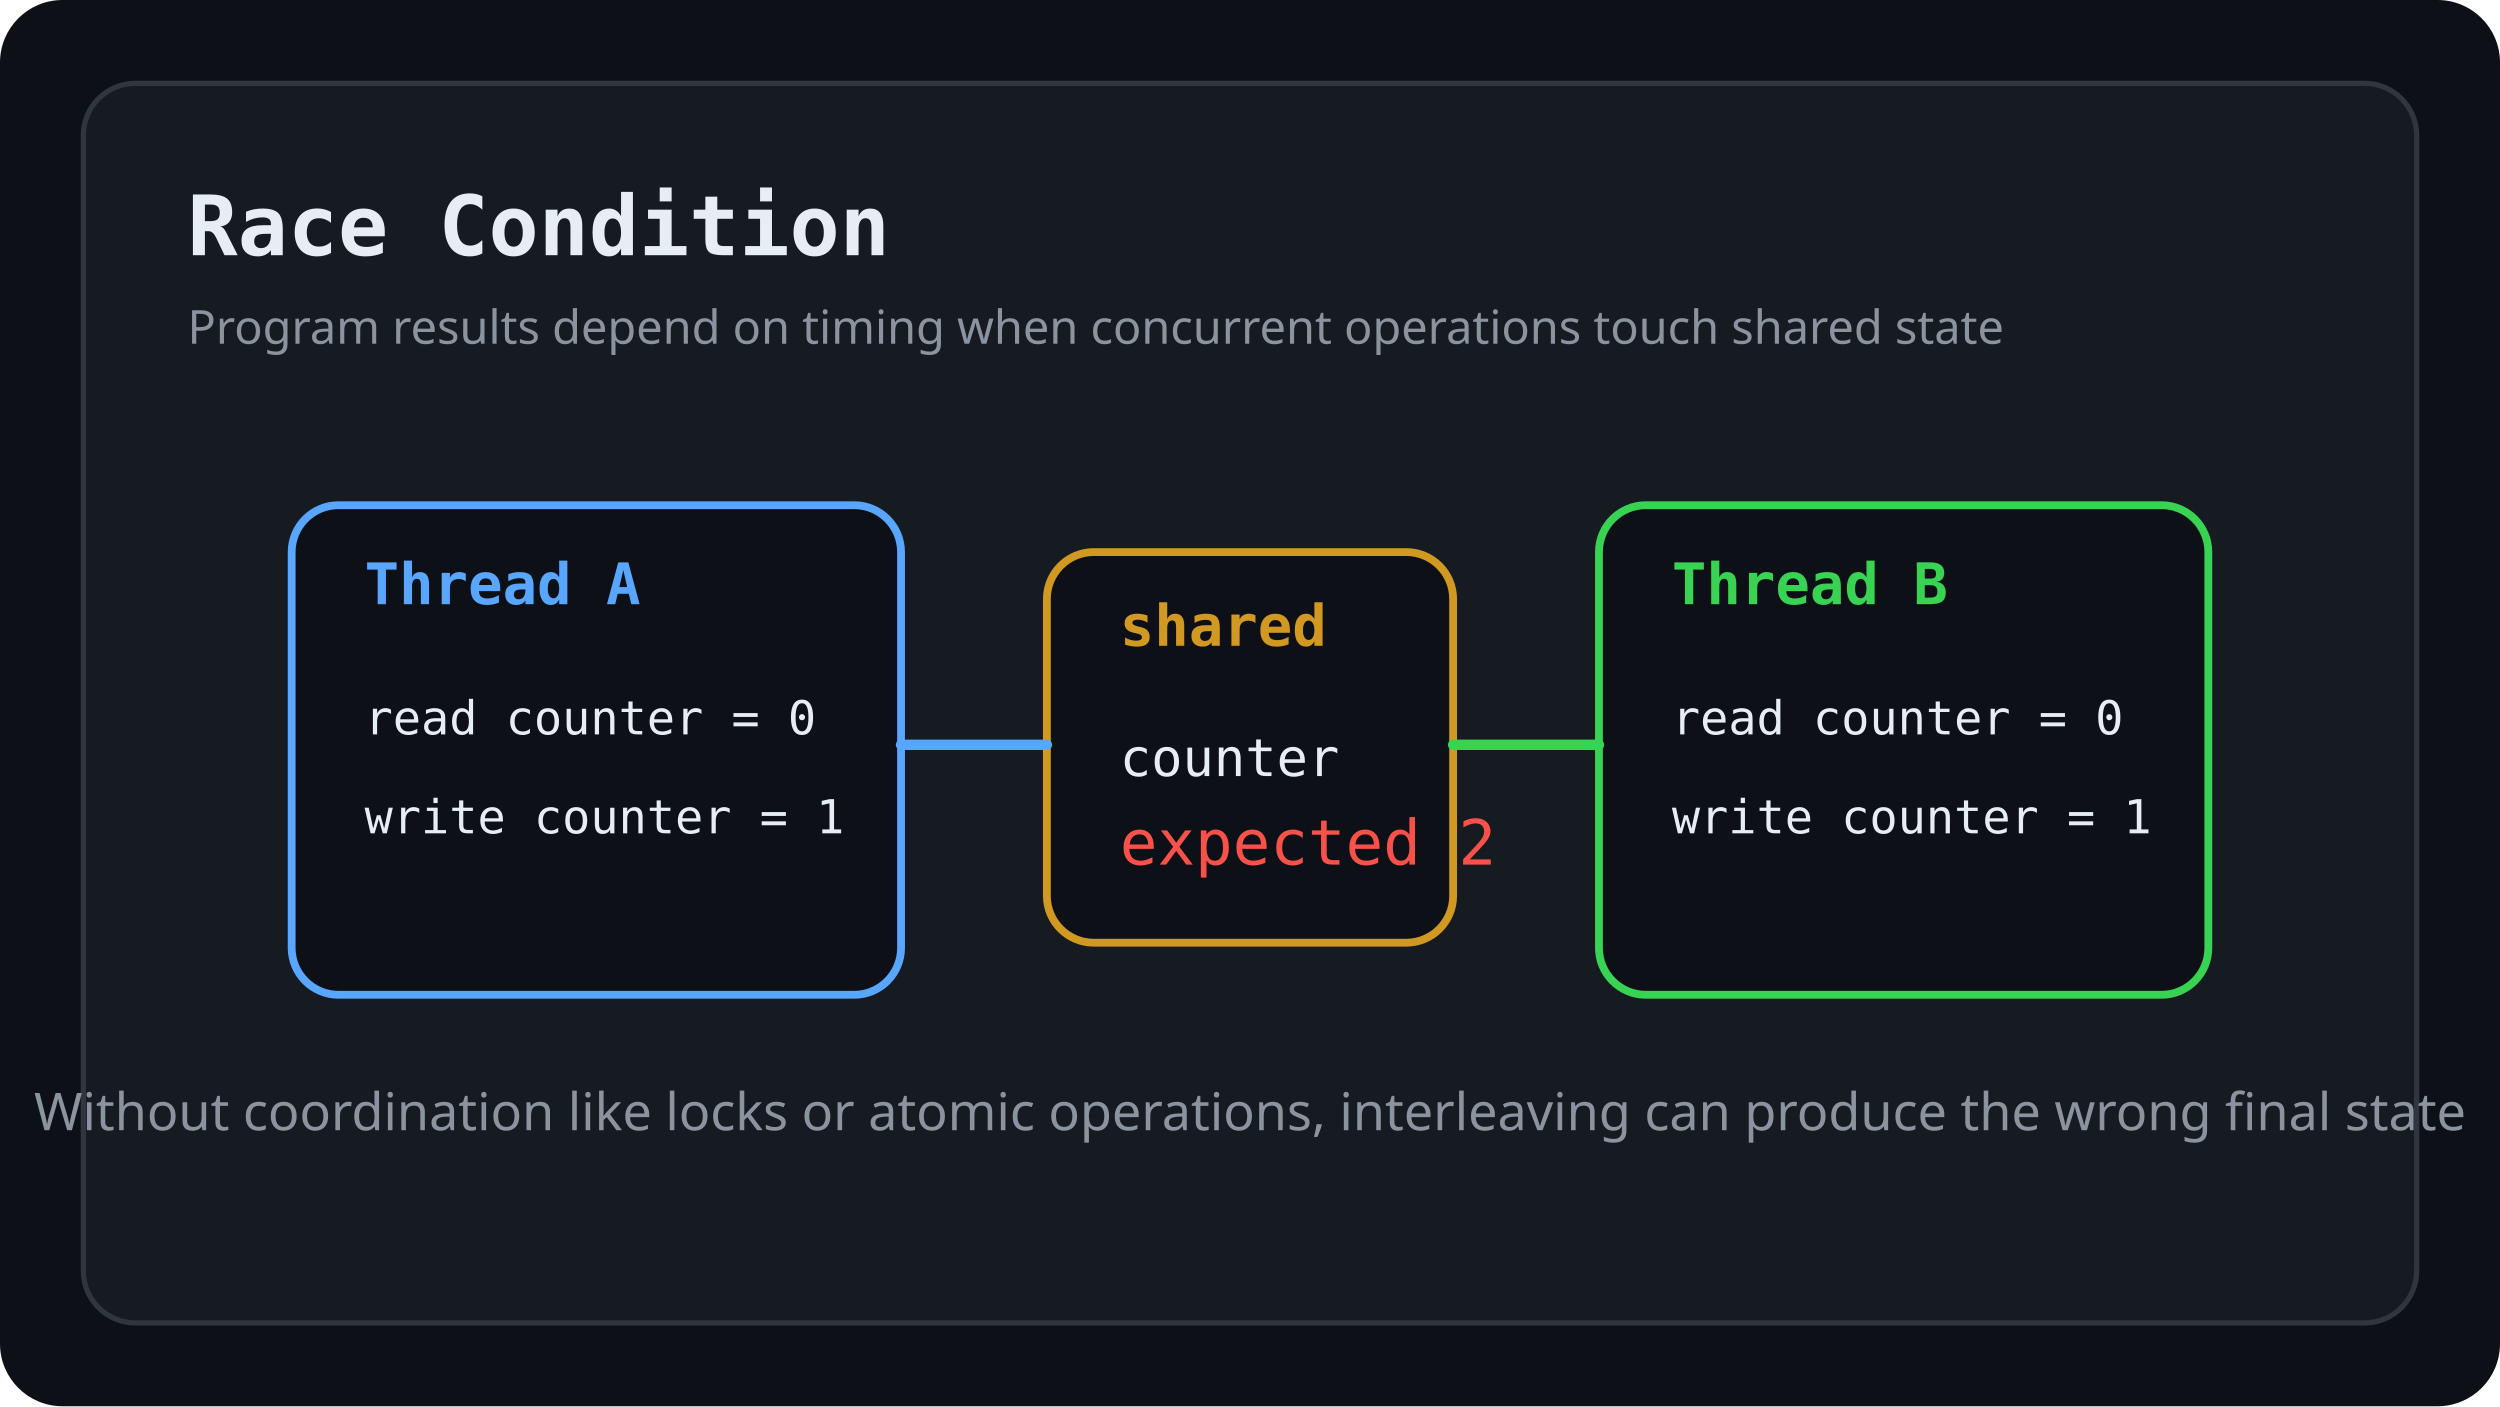
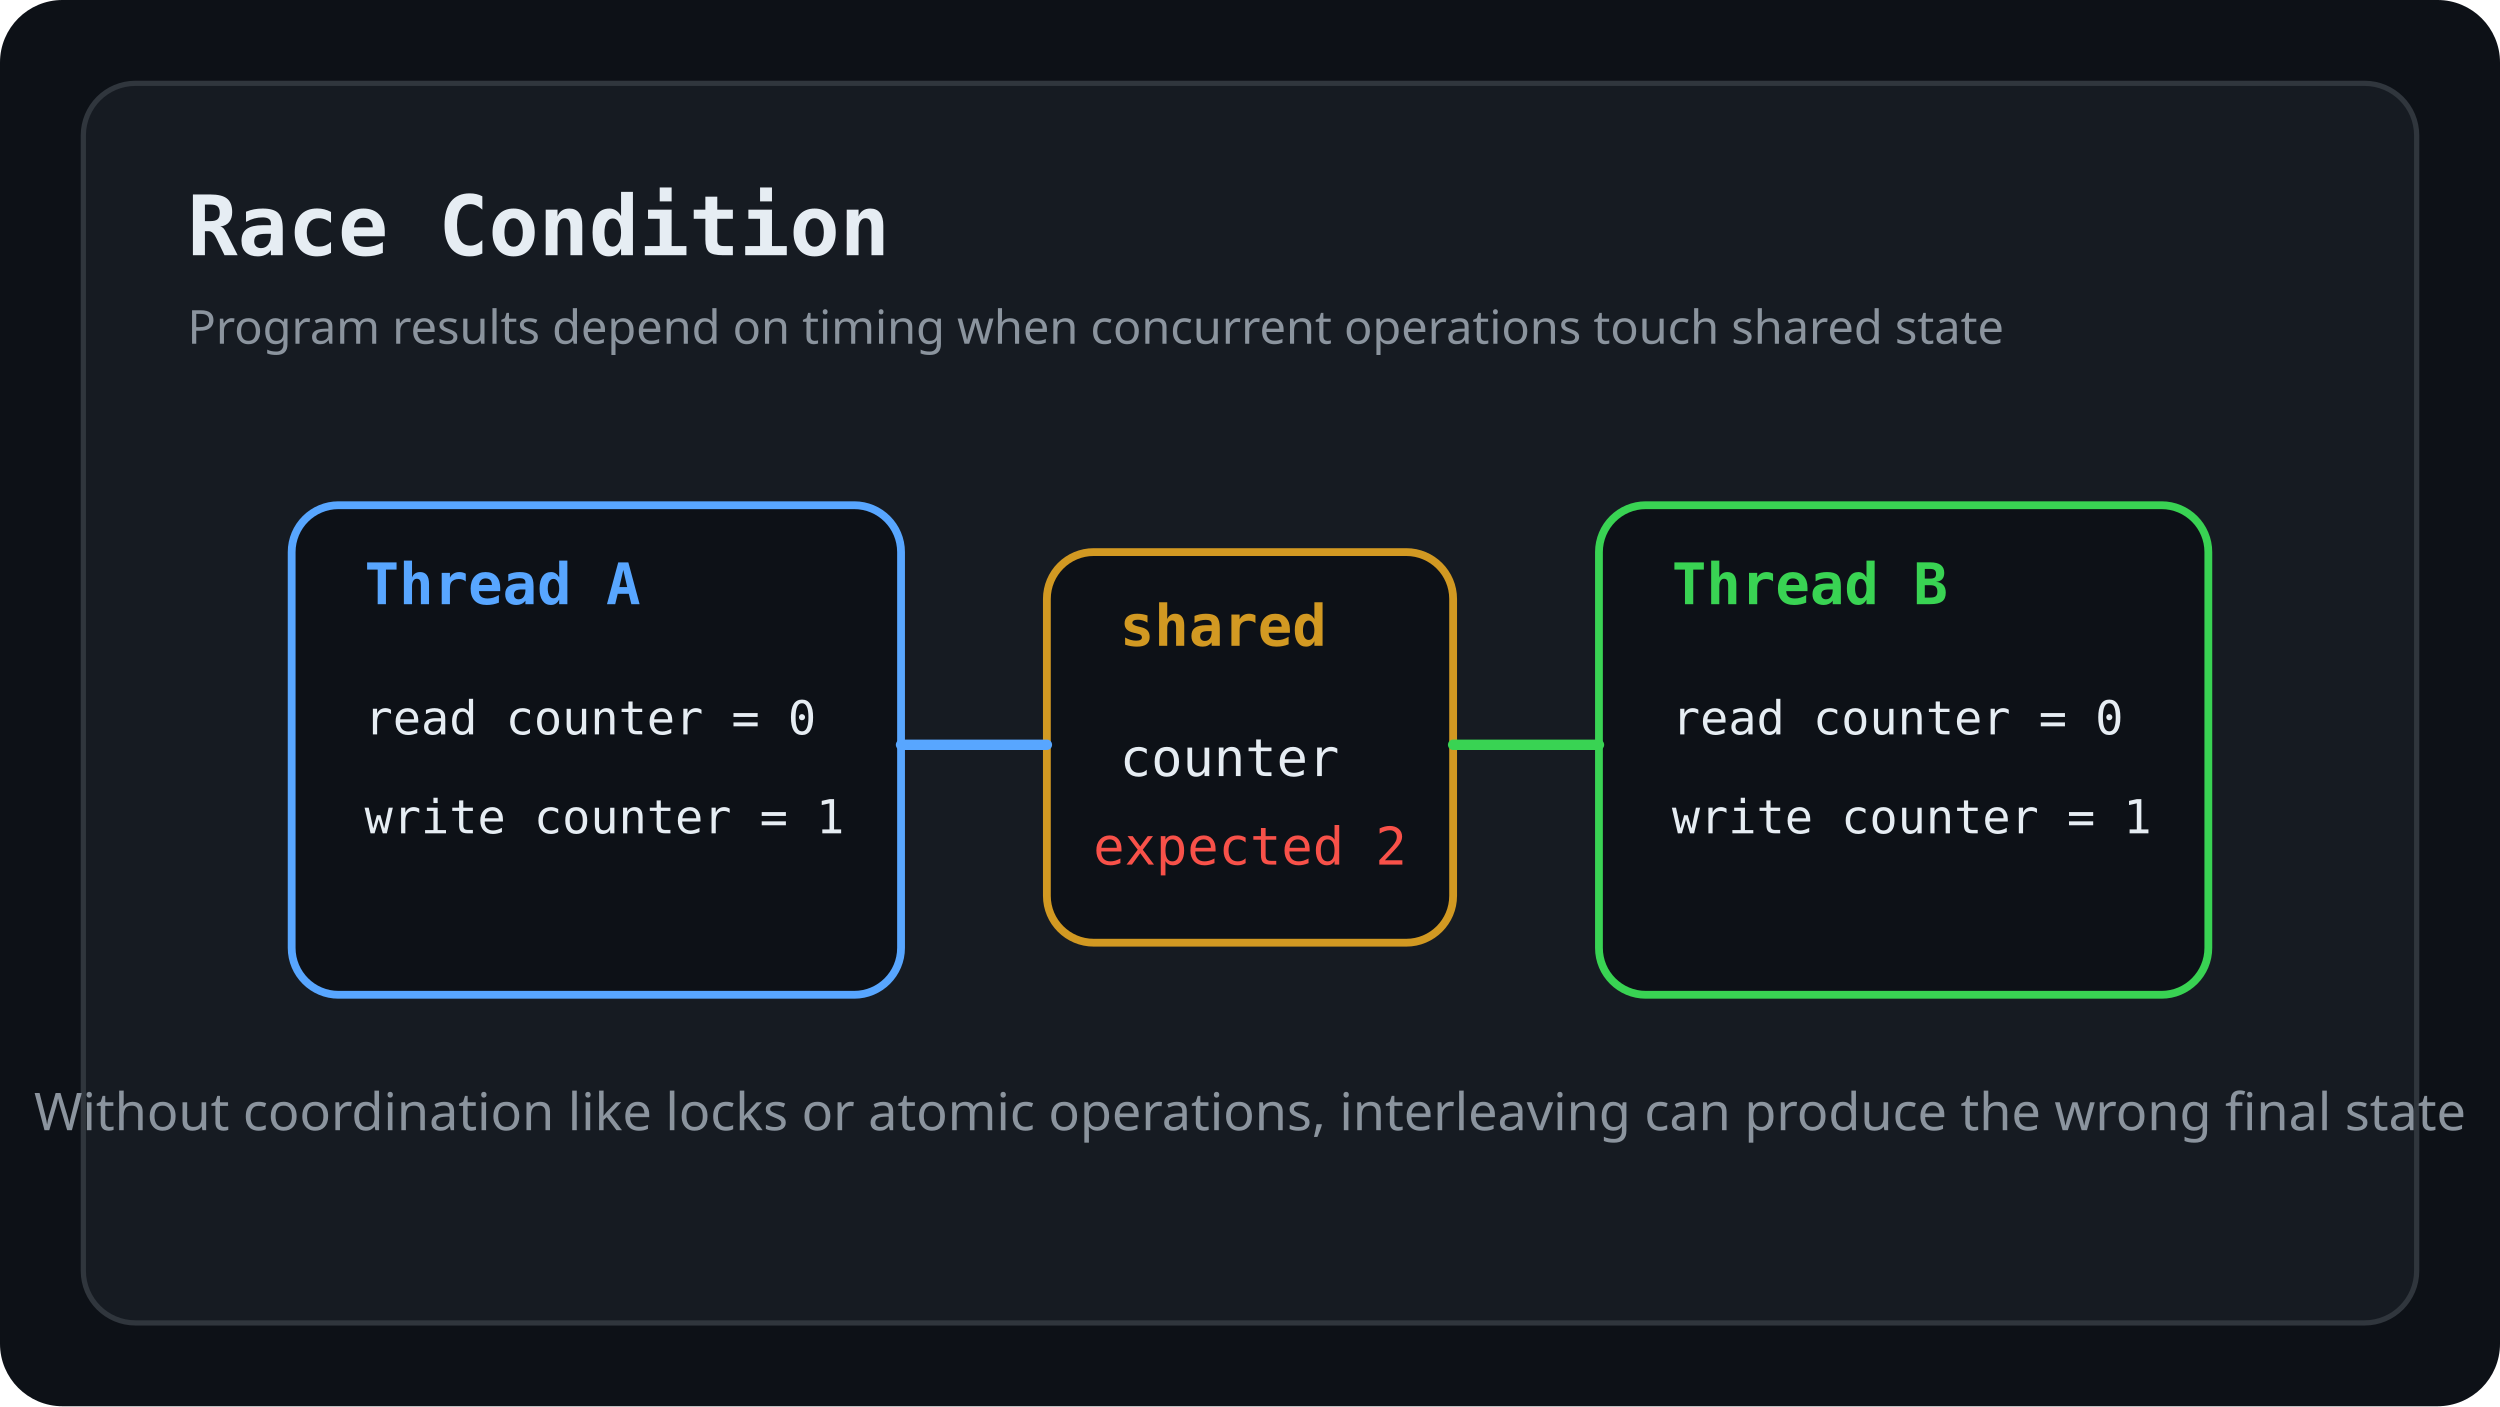
<svg xmlns="http://www.w3.org/2000/svg" width="960" height="540" viewBox="0 0 960 540" fill="none">
  <rect width="960" height="540" rx="24" fill="#0D1117" />
  <rect x="32" y="32" width="896" height="476" rx="20" fill="#161B22" stroke="#30363D" stroke-width="2" />
  <text x="72" y="98" fill="#E6EDF3" font-family="JetBrains Mono, monospace" font-size="32" font-weight="700">Race Condition</text>
  <text x="72" y="132" fill="#8B949E" font-family="IBM Plex Sans, sans-serif" font-size="18">Program results depend on timing when concurrent operations touch shared state</text>
  <rect x="112" y="194" width="234" height="188" rx="18" fill="#0D1117" stroke="#58A6FF" stroke-width="3" />
  <text x="140" y="232" fill="#58A6FF" font-family="JetBrains Mono, monospace" font-size="22" font-weight="700">Thread A</text>
  <text x="140" y="282" fill="#E6EDF3" font-family="JetBrains Mono, monospace" font-size="18">read counter = 0</text>
  <text x="140" y="320" fill="#E6EDF3" font-family="JetBrains Mono, monospace" font-size="18">write counter = 1</text>
  <rect x="614" y="194" width="234" height="188" rx="18" fill="#0D1117" stroke="#39D353" stroke-width="3" />
  <text x="642" y="232" fill="#39D353" font-family="JetBrains Mono, monospace" font-size="22" font-weight="700">Thread B</text>
  <text x="642" y="282" fill="#E6EDF3" font-family="JetBrains Mono, monospace" font-size="18">read counter = 0</text>
  <text x="642" y="320" fill="#E6EDF3" font-family="JetBrains Mono, monospace" font-size="18">write counter = 1</text>
  <rect x="402" y="212" width="156" height="150" rx="18" fill="#0D1117" stroke="#D29922" stroke-width="3" />
  <text x="430" y="248" fill="#D29922" font-family="JetBrains Mono, monospace" font-size="22" font-weight="700">shared</text>
  <text x="430" y="298" fill="#E6EDF3" font-family="JetBrains Mono, monospace" font-size="20">counter</text>
-   <text x="430" y="332" fill="#F85149" font-family="JetBrains Mono, monospace" font-size="24">expected 2</text>
+   <text x="480" y="332" text-anchor="middle" fill="#F85149" font-family="JetBrains Mono, monospace" font-size="20">expected 2</text>
  <path d="M346 286H402" stroke="#58A6FF" stroke-width="4" stroke-linecap="round" />
  <path d="M614 286H558" stroke="#39D353" stroke-width="4" stroke-linecap="round" />
  <text x="480" y="434" text-anchor="middle" fill="#8B949E" font-family="IBM Plex Sans, sans-serif" font-size="20">Without coordination like locks or atomic operations, interleaving can produce the wrong final state</text>
</svg>
